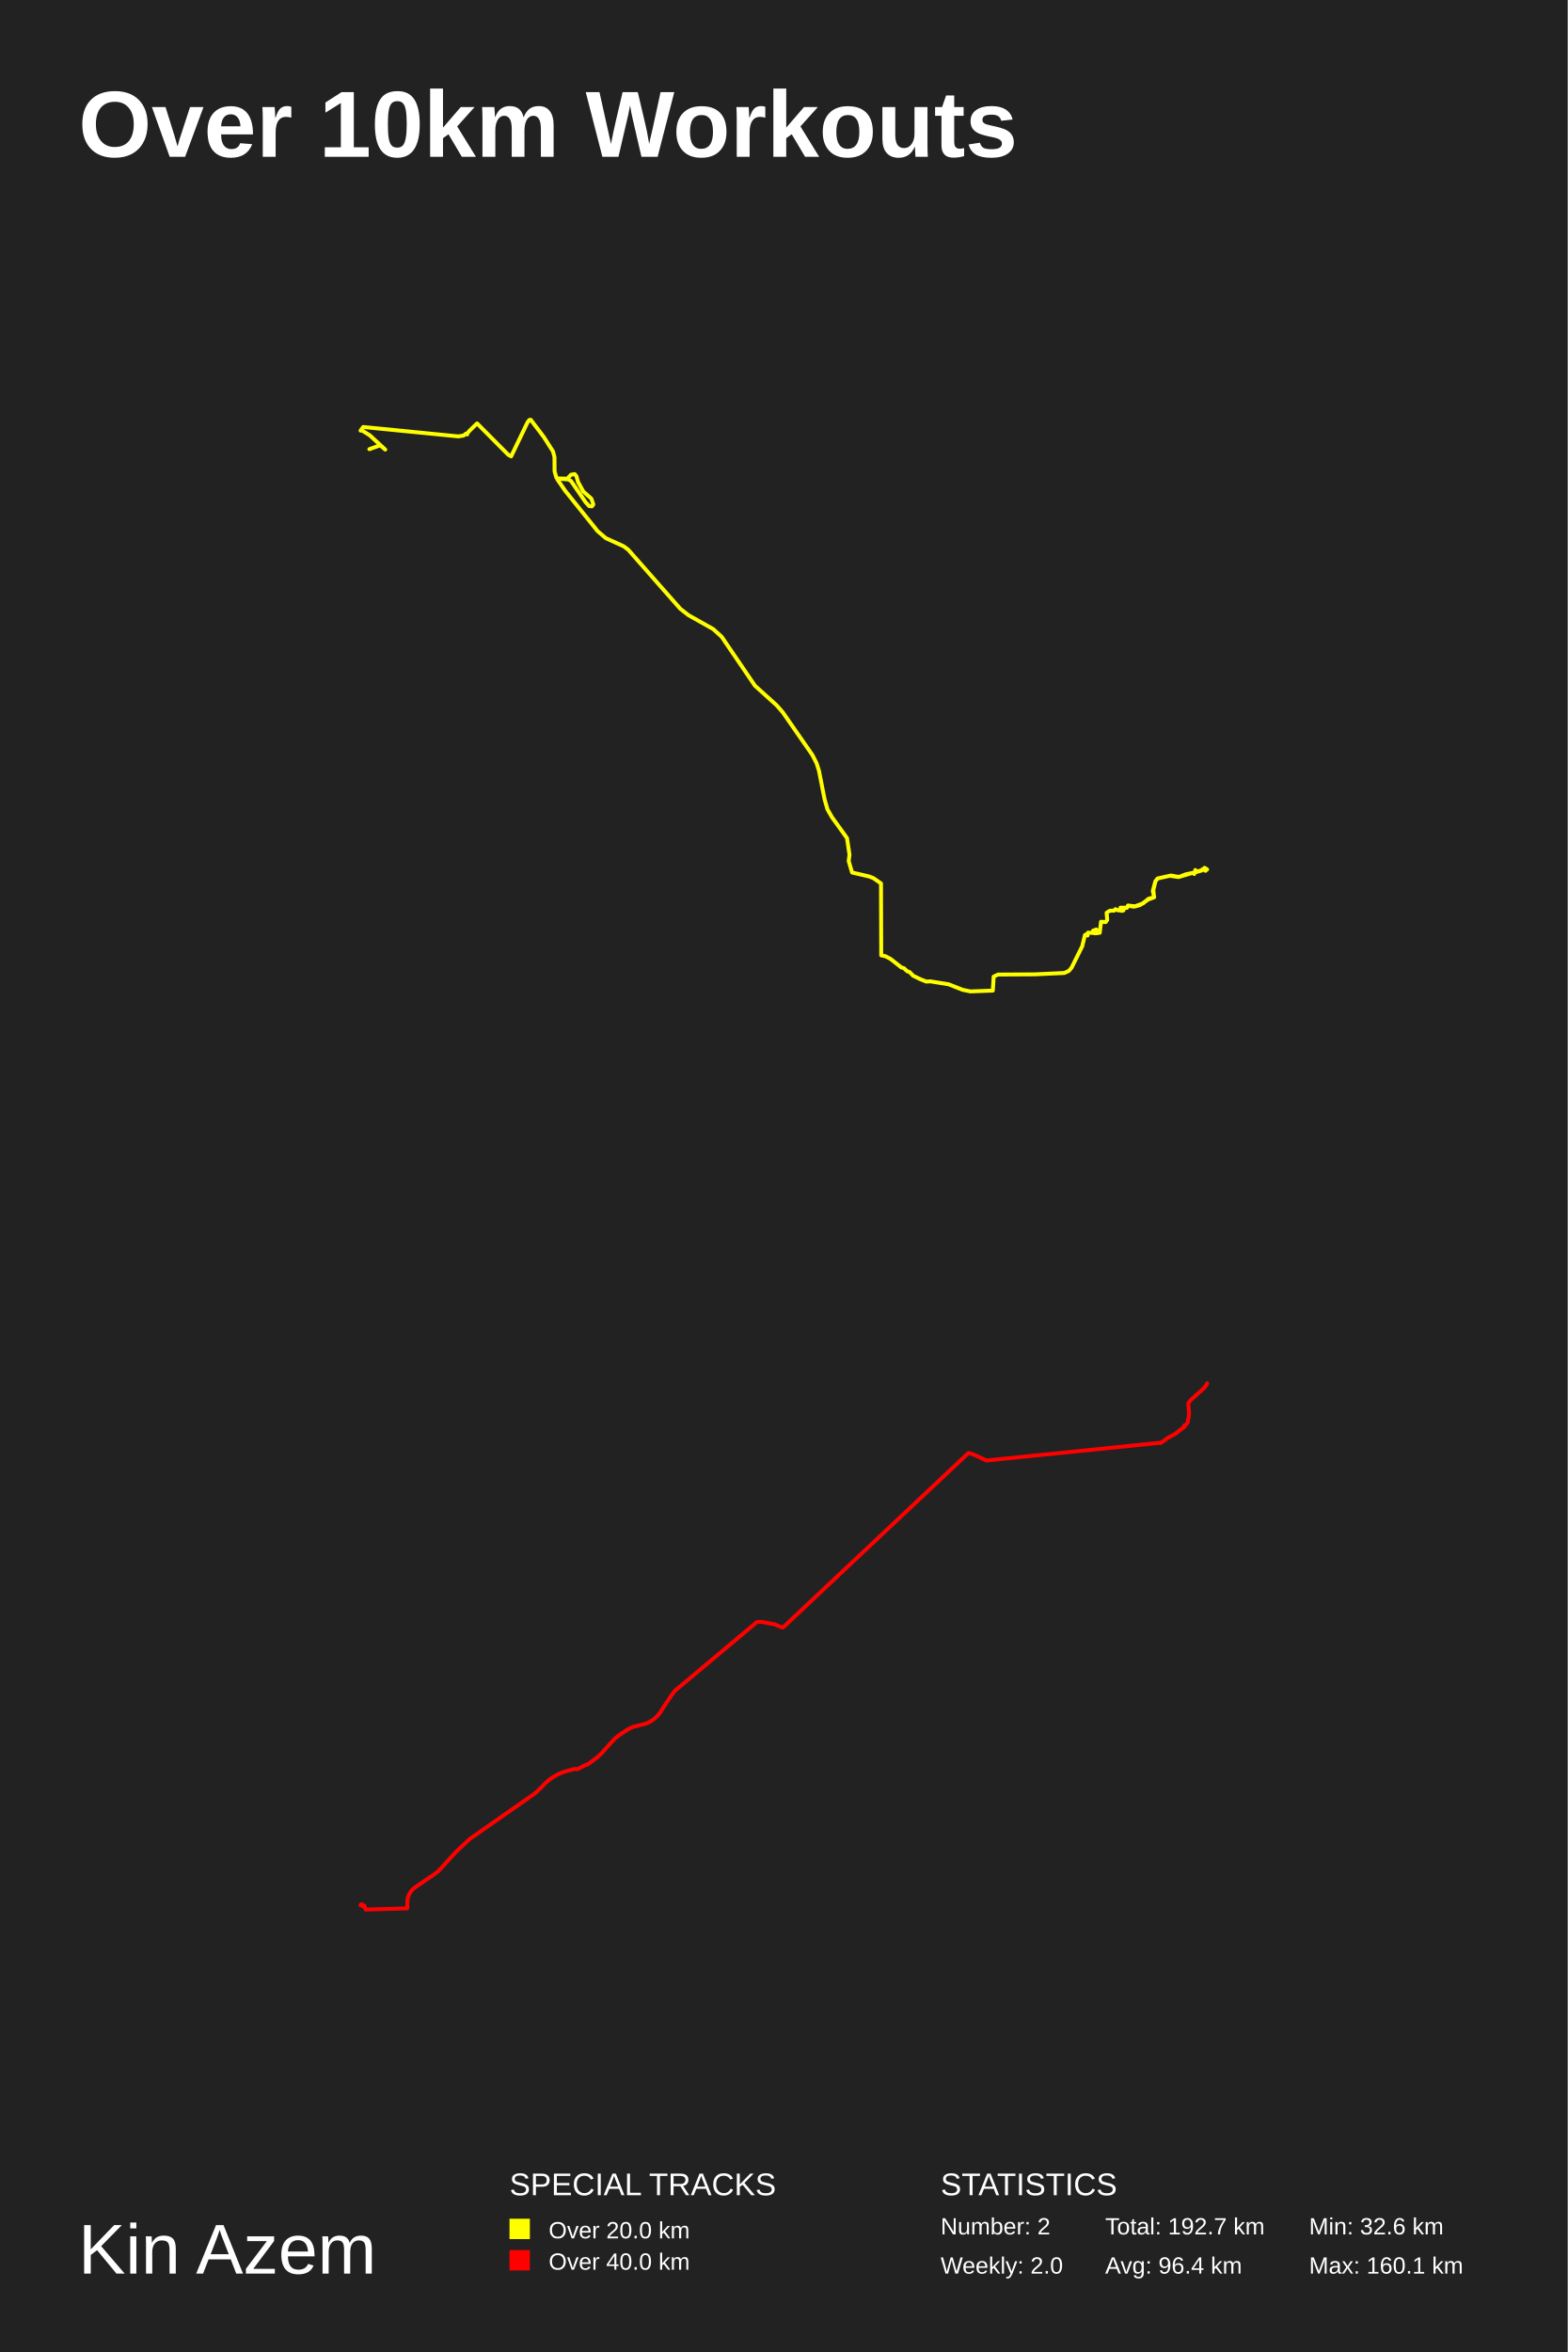
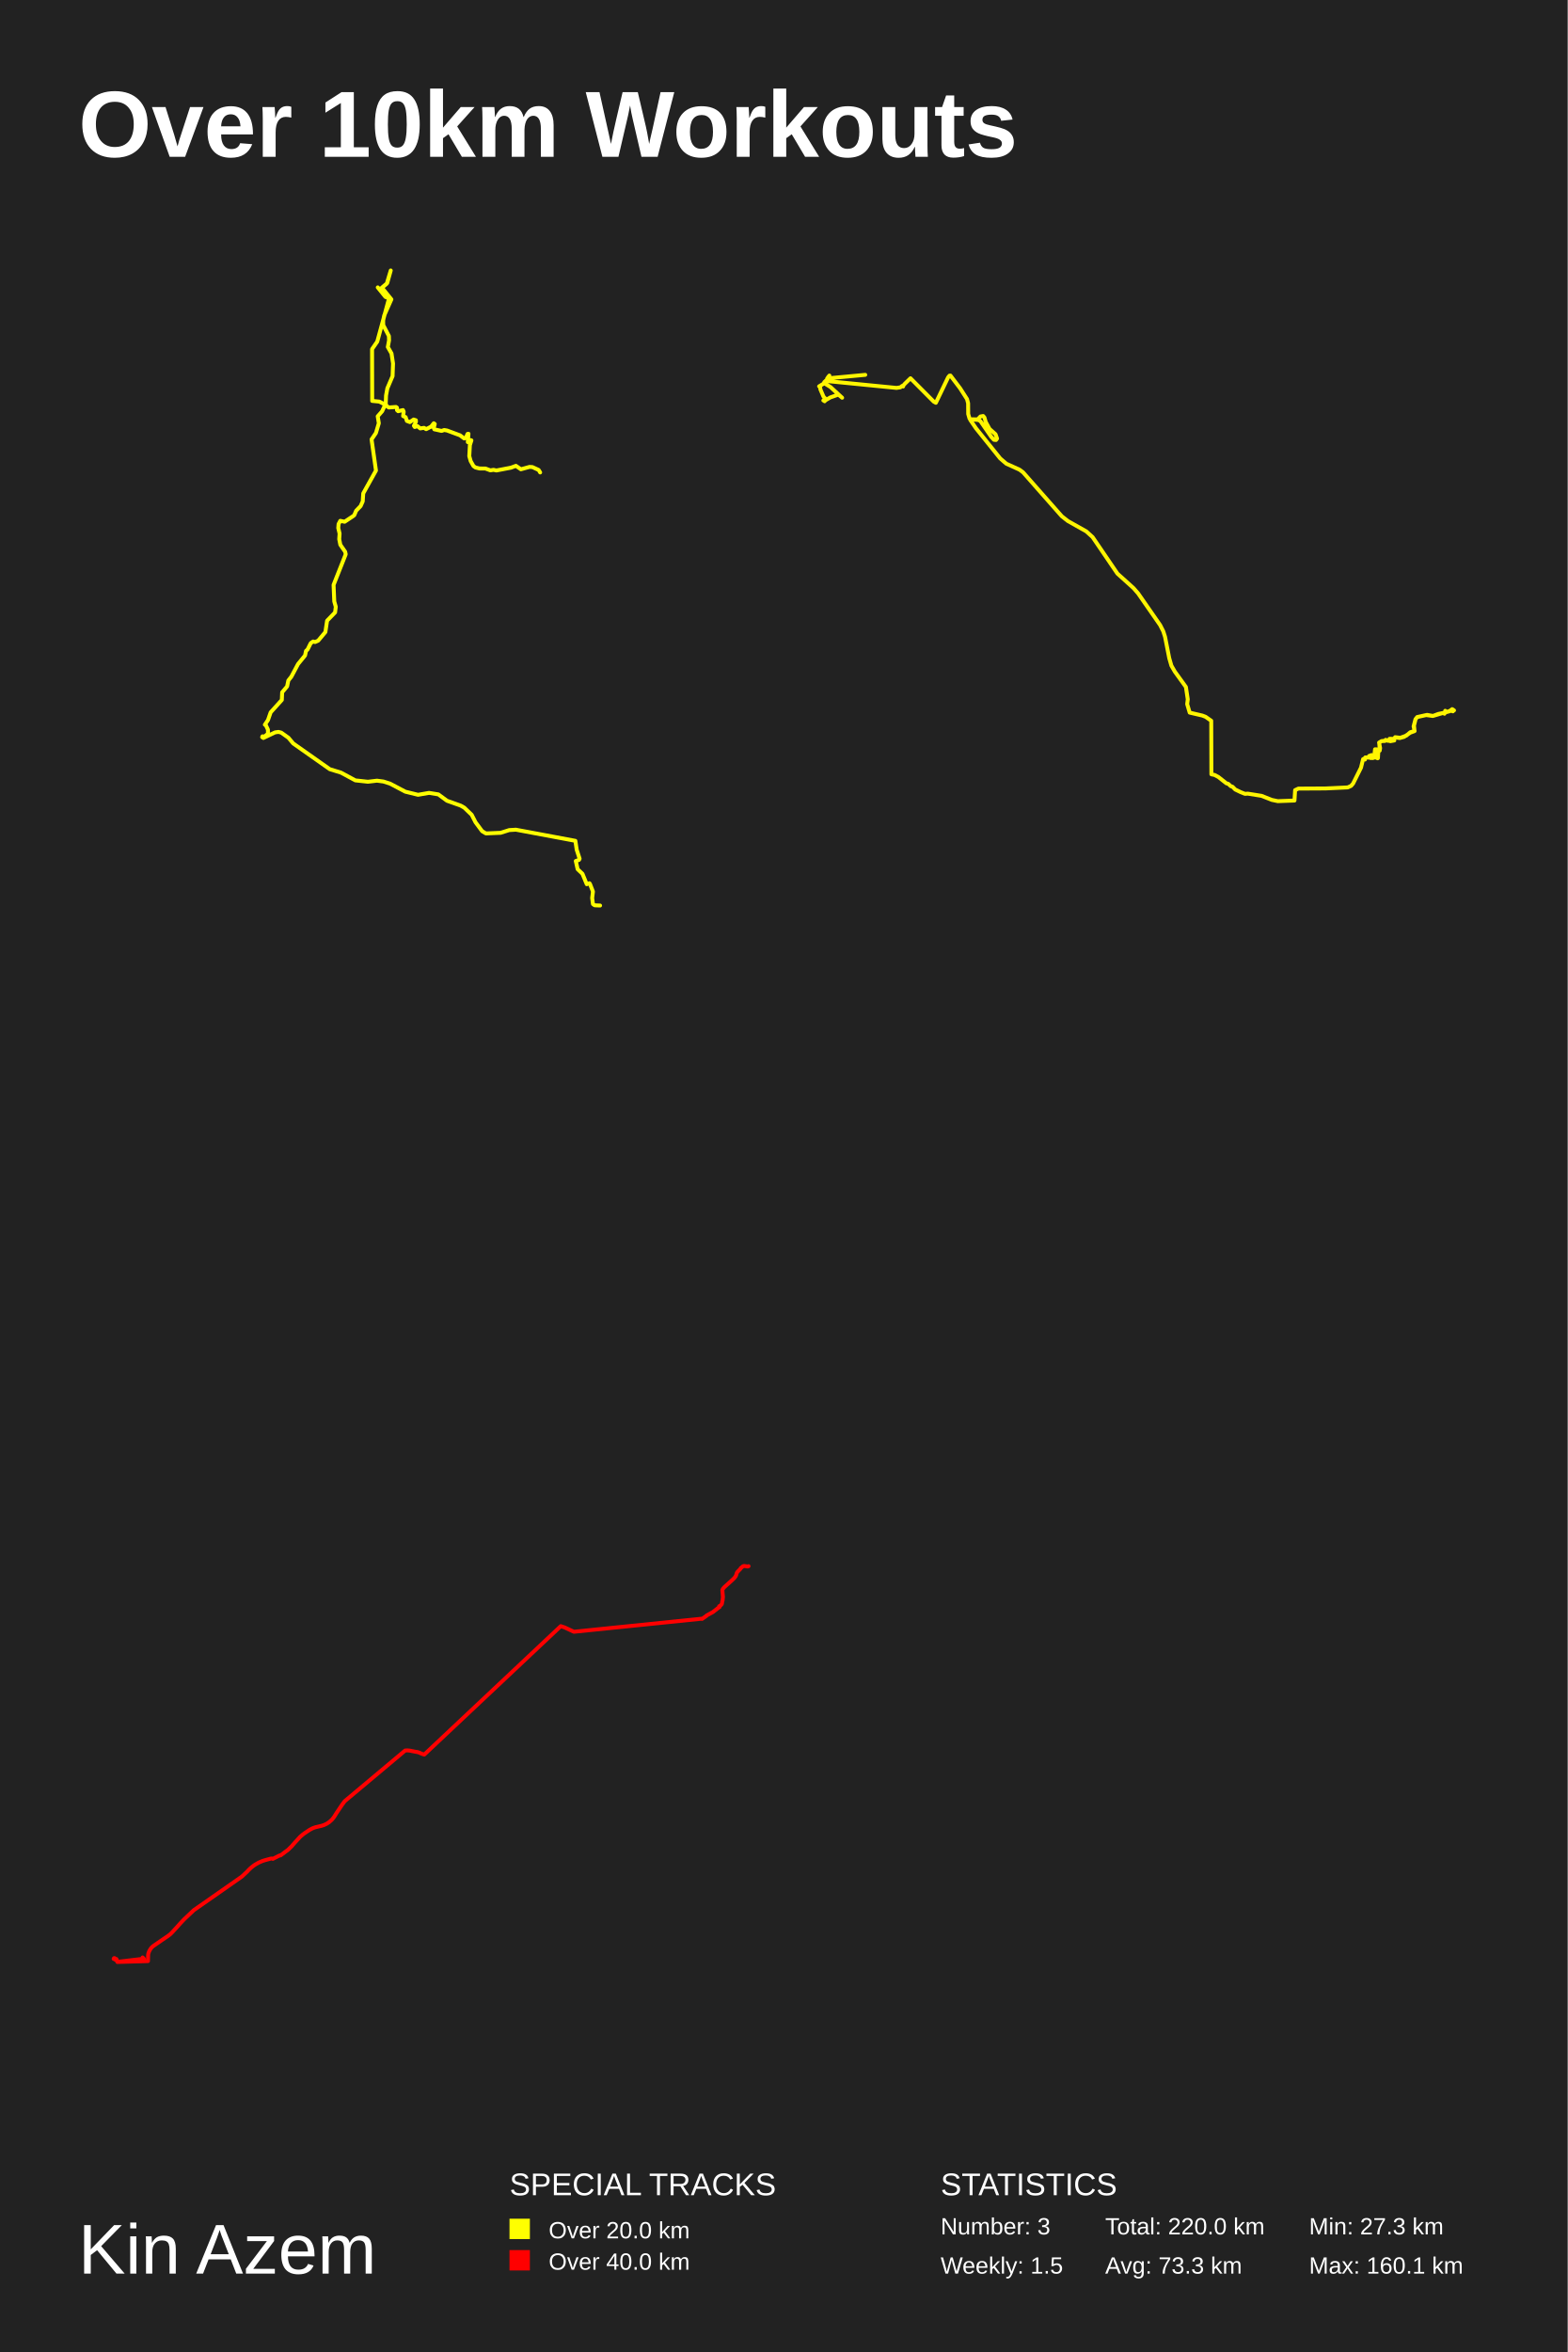
<svg xmlns="http://www.w3.org/2000/svg" baseProfile="full" height="300mm" version="1.1" viewBox="0,0,200,300" width="200mm">
  <defs />
  <rect fill="#222222" height="300" width="200" x="0" y="0" />
  <text fill="#FFFFFF" style="font-size:12px; font-family:Arial; font-weight:bold;" x="10" y="20">Over 10km Workouts</text>
  <text fill="#FFFFFF" style="font-size:9px; font-family:Arial" x="10" y="290">Kin Azem</text>
  <text fill="#FFFFFF" style="font-size:4px; font-family:Arial" x="65" y="280">SPECIAL TRACKS</text>
  <rect fill="yellow" height="2.6" width="2.6" x="65" y="283" />
  <text fill="#FFFFFF" style="font-size:3px; font-family:Arial" x="70" y="285.5">Over 20.0 km</text>
  <rect fill="red" height="2.6" width="2.6" x="65" y="287" />
  <text fill="#FFFFFF" style="font-size:3px; font-family:Arial" x="70" y="289.5">Over 40.0 km</text>
  <text fill="#FFFFFF" style="font-size:4px; font-family:Arial" x="120" y="280">STATISTICS</text>
-   <text fill="#FFFFFF" style="font-size:3px; font-family:Arial" x="120" y="285">Number: 2</text>
-   <text fill="#FFFFFF" style="font-size:3px; font-family:Arial" x="120" y="290">Weekly: 2.0</text>
-   <text fill="#FFFFFF" style="font-size:3px; font-family:Arial" x="141" y="285">Total: 192.7 km</text>
-   <text fill="#FFFFFF" style="font-size:3px; font-family:Arial" x="141" y="290">Avg: 96.4 km</text>
-   <text fill="#FFFFFF" style="font-size:3px; font-family:Arial" x="167" y="285">Min: 32.6 km</text>
+   <text fill="#FFFFFF" style="font-size:3px; font-family:Arial" x="120" y="285">Number: 3</text>
+   <text fill="#FFFFFF" style="font-size:3px; font-family:Arial" x="120" y="290">Weekly: 1.5</text>
+   <text fill="#FFFFFF" style="font-size:3px; font-family:Arial" x="141" y="285">Total: 220.0 km</text>
+   <text fill="#FFFFFF" style="font-size:3px; font-family:Arial" x="141" y="290">Avg: 73.3 km</text>
+   <text fill="#FFFFFF" style="font-size:3px; font-family:Arial" x="167" y="285">Min: 27.3 km</text>
  <text fill="#FFFFFF" style="font-size:3px; font-family:Arial" x="167" y="290">Max: 160.1 km</text>
-   <polyline fill="none" opacity="1" points="143.083,116.187 143.338,116.117 143.017,115.776 143.754,115.785 143.907,115.496 144.789,115.601 145.832,115.225 146.51,114.648 147.247,114.438 147.072,113.65 147.393,112.417 147.684,112.049 149.391,111.673 150.39,111.857 151.302,111.516 152.359,111.297 152.498,111.218 152.49,110.973 152.607,111.192 153.344,110.991 153.46,110.851 153.65,110.859 153.723,111.043 153.803,110.781 153.803,111.069 153.781,110.746 153.774,110.851 153.891,110.824 153.781,110.886 153.774,110.781 154.0,110.903 153.861,110.964 153.92,110.877 153.803,110.798 153.84,110.894 153.745,110.868 153.869,110.956 153.854,110.807 153.723,110.833 153.745,110.973 153.861,110.991 153.752,110.991 153.672,110.693 153.84,110.886 153.716,111.017 153.657,110.754 153.774,110.886 153.387,110.894 153.285,111.043 152.396,111.288 152.359,111.481 152.221,111.314 150.361,111.866 149.223,111.708 147.721,112.041 147.422,112.373 147.137,113.519 147.232,114.455 146.518,114.717 145.438,115.444 144.694,115.645 143.885,115.531 143.768,115.802 142.944,115.776 143.01,115.96 142.929,116.082 142.718,116.135 142.295,115.968 142.171,116.143 141.58,116.17 141.179,116.423 141.252,117.342 141.062,117.613 140.464,117.569 140.304,118.978 139.648,119.039 139.582,118.873 139.866,118.925 139.422,119.004 139.582,118.873 139.436,118.715 139.866,118.558 139.64,119.013 139.961,119.03 138.802,118.96 138.743,119.328 138.561,119.179 138.583,119.275 138.415,119.258 138.058,120.718 136.701,123.439 136.359,123.841 135.782,124.104 131.997,124.279 127.33,124.305 126.768,124.567 126.659,126.352 123.808,126.457 122.794,126.247 121.022,125.547 118.666,125.171 118.185,125.206 117.47,124.926 116.507,124.462 116.048,123.99 115.742,123.885 115.304,123.483 114.998,123.404 113.612,122.31 112.963,121.969 112.423,121.856 112.394,112.679 111.424,112.006 110.885,111.796 108.704,111.288 108.274,109.827 108.376,109.014 108.055,106.896 106.159,104.263 105.568,103.239 105.196,101.944 104.481,98.304 104.175,97.35 103.643,96.3 99.858,90.849 99.077,89.956 96.321,87.471 92.069,81.222 90.99,80.242 87.832,78.465 86.782,77.643 80.145,70.115 79.547,69.669 77.286,68.645 76.236,67.743 72.087,62.578 71.109,61.151 71.219,61.029 72.371,61.055 72.845,60.556 73.312,60.468 73.531,60.722 73.749,61.484 74.413,62.692 75.434,63.594 75.697,64.338 75.514,64.583 75.164,64.548 74.719,64.066 72.838,61.335 72.48,61.151 71.241,61.055 70.978,60.915 70.752,60.127 70.737,58.289 70.548,57.571 69.359,55.715 67.711,53.543 67.543,53.561 67.31,53.85 65.209,58.21 64.845,58.008 60.863,54.007 59.915,54.927 59.536,55.365 59.601,55.417 59.441,55.312 59.142,55.557 58.471,55.662 46.335,54.463 46.0,54.927 46.102,54.857 47.16,55.513 49.151,57.343 48.509,56.8 47.123,57.291" stroke="#ffff00" stroke-dasharray="none" stroke-linecap="round" stroke-linejoin="round" stroke-width="0.5" />
-   <polyline fill="none" opacity="1" points="154.0,176.435 153.921,176.632 153.7,176.936 153.345,177.288 151.964,178.531 151.737,178.788 151.665,178.902 151.601,179.039 151.6,179.089 151.698,180.253 151.635,180.866 151.587,181.013 151.522,181.407 151.485,181.493 151.36,181.661 151.045,181.864 151.041,181.89 151.088,181.982 151.1,181.953 151.1,181.967 151.128,181.961 151.116,182.003 151.101,181.999 151.08,182.031 151.07,182.019 151.064,182.035 151.031,182.04 151.038,182.063 151.035,182.05 151.023,182.073 151.029,182.057 151.015,182.073 151.007,182.051 149.952,182.877 148.856,183.474 148.843,183.523 148.074,184.062 148.024,184.019 148.041,184.032 148.034,184.022 125.842,186.289 124.247,185.545 123.563,185.319 99.882,207.595 99.376,207.423 99.026,207.256 98.778,207.182 98.776,207.167 98.3,207.091 97.315,206.894 96.938,206.866 96.568,206.888 86.084,215.675 85.602,216.331 84.65,217.75 84.32,218.281 84.116,218.577 83.824,218.92 83.422,219.277 82.98,219.576 82.503,219.806 82.084,219.94 81.038,220.191 80.782,220.27 80.451,220.402 79.98,220.656 79.096,221.248 78.815,221.458 78.346,221.86 77.431,222.863 76.853,223.52 76.27,224.092 74.957,225.075 74.864,225.064 74.765,225.119 74.69,225.134 73.611,225.682 73.518,225.633 73.422,225.615 73.244,225.64 72.214,225.921 71.792,226.057 71.146,226.335 70.535,226.684 70.174,226.939 69.768,227.271 69.39,227.634 69.217,227.834 68.259,228.74 59.91,234.575 58.304,236.085 57.594,236.831 56.956,237.545 56.097,238.479 55.813,238.756 55.385,239.083 54.135,239.928 52.913,240.772 52.756,240.895 52.553,241.092 52.4,241.295 52.234,241.566 52.115,241.817 52.016,242.111 51.983,242.337 51.954,243.411 46.643,243.565 46.678,243.529 46.548,243.282 46.479,243.059 46.333,243.179 46.271,243.129 46.171,242.989 46.126,242.955 46.132,242.975 46.176,242.997 46.159,242.997 46.126,242.953 46.179,242.936 46.162,242.949 46.136,242.955 46.171,242.93 46.039,242.992 46.099,242.998 46.111,242.985 46.104,243.015 46.052,242.98 46.071,242.983 46.108,242.953 46.094,242.938 46.133,242.931 46.104,242.953 46.086,242.948 46.119,242.943 46.116,242.928 46.134,242.937 46.093,242.93 46.112,242.893 46.131,242.909 46.113,242.926 46.128,242.961 46.13,242.926 46.136,242.941 46.143,242.93 46.132,242.916 46.176,242.899 46.187,242.92 46.067,242.952 46.068,242.933 46.069,242.97 46.047,243.002 46.056,243.019 46.049,243.008 46.029,243.032 46.023,243.02 46.056,243.008 46.011,243.019 46.01,243.036 46.0,243.02 46.021,243.016 46.02,243.039 46.012,243.022 46.099,242.935 46.084,242.933 46.052,242.996 46.026,243.005 46.033,242.985 46.026,242.999 46.014,242.983 46.114,242.932 46.107,242.946 46.108,242.932 46.094,242.938 46.065,242.904 46.093,242.997 46.123,243.018 46.11,243.026" stroke="red" stroke-dasharray="none" stroke-linecap="round" stroke-linejoin="round" stroke-width="0.5" />
+   <polyline fill="none" opacity="1" points="68.911,60.261 68.723,59.944 67.919,59.576 67.556,59.554 66.453,59.857 65.819,59.417 65.174,59.655 63.331,60.009 62.962,59.929 62.557,59.994 61.935,59.763 61.172,59.756 60.656,59.626 60.404,59.446 60.046,58.81 59.87,58.182 59.946,56.775 60.14,56.168 60.022,56.132 59.799,56.435 59.682,56.392 59.764,55.324 59.647,55.345 59.436,55.851 59.218,55.923 58.69,55.526 57.036,54.912 56.672,54.847 56.332,54.963 55.411,54.761 55.334,54.566 55.464,54.082 55.34,53.988 54.994,54.421 54.366,54.739 54.096,54.573 53.609,54.645 53.246,54.349 52.911,54.465 52.806,54.306 53.064,53.808 53.058,53.606 52.77,53.512 52.289,53.837 51.908,53.692 51.75,53.209 51.427,53.071 51.503,52.515 51.409,52.306 50.793,52.45 50.647,52.313 50.647,52.003 50.523,51.909 49.608,51.974 49.315,51.779 49.209,51.519 49.25,50.443 49.42,49.526 50.083,47.974 50.142,46.364 49.948,45.086 49.479,44.263 49.632,43.411 49.614,42.862 48.892,41.469 48.881,40.884 49.016,40.234 49.931,38.183 48.722,36.688 49.397,36.118 49.849,34.5 49.344,36.183 48.499,36.898 48.394,36.811 48.57,37.114 48.194,36.659 49.18,37.88 49.661,38.053 49.831,38.226 49.69,38.255 49.831,38.226 48.54,37.042 49.197,37.872 49.696,38.046 49.778,37.988 49.679,37.887 48.13,43.57 47.467,44.53 47.484,51.137 48.388,51.223 49.145,51.606 48.752,52.458 48.188,53.1 48.329,53.988 47.959,55.23 47.402,56.046 47.965,60.016 46.34,62.932 46.276,63.95 46.006,64.549 45.437,65.141 45.196,65.711 45.043,65.834 43.97,66.548 43.412,66.433 43.195,66.837 43.154,67.35 43.324,68.064 43.277,68.771 43.418,69.486 44.034,70.374 44.105,70.698 42.556,74.603 42.644,76.717 42.837,77.396 42.749,78.11 41.729,79.171 41.511,80.621 40.59,81.718 40.197,81.891 39.945,81.826 39.646,82.028 39.235,82.851 39.041,83.024 38.918,83.601 38.026,84.698 37.17,86.307 36.783,86.798 36.63,87.548 35.996,88.306 35.955,89.28 34.53,90.86 34.189,91.841 33.79,92.44 33.902,92.469 34.183,93.068 34.183,93.587 33.738,93.948 33.485,93.919 33.444,94.027 33.603,94.128 35.099,93.414 35.533,93.356 35.885,93.45 36.794,94.099 37.416,94.835 42.069,98.11 43.5,98.55 45.337,99.538 46.933,99.712 48.094,99.575 48.916,99.683 49.755,99.95 51.714,100.981 53.334,101.378 54.73,101.133 55.927,101.327 57.024,102.135 58.767,102.756 59.224,103.015 60.175,103.924 60.668,104.884 61.507,106.016 61.994,106.304 63.871,106.225 64.962,105.879 65.813,105.828 73.405,107.249 73.575,108.389 73.945,109.528 73.869,109.68 73.458,109.824 73.693,110.87 74.309,111.454 74.854,112.781 75.201,112.659 75.271,112.76 75.646,113.719 75.547,114.541 75.646,115.312 75.858,115.471 76.556,115.5" stroke="#ffff00" stroke-dasharray="none" stroke-linecap="round" stroke-linejoin="round" stroke-width="0.5" />
+   <polyline fill="none" opacity="1" points="174.852,96.64 174.918,96.568 174.896,96.698 174.901,96.601 174.809,96.607 174.88,96.496 174.847,96.62 174.809,96.503 174.89,96.601 174.836,96.64 175.113,96.627 175.113,96.535 175.124,96.698 175.308,96.62 175.781,96.646 175.748,96.724 175.683,96.685 175.786,96.705 175.808,96.548 175.651,96.653 175.792,96.601 175.851,95.813 176.02,95.741 176.069,95.428 175.938,94.718 176.264,94.523 176.709,94.484 176.775,94.367 177.122,94.497 177.567,94.347 177.643,94.406 177.6,94.471 177.627,94.406 177.703,94.484 177.556,94.497 177.882,94.445 177.372,94.542 177.562,94.49 177.323,94.236 177.871,94.243 177.985,94.028 178.642,94.106 179.419,93.826 179.924,93.396 180.472,93.24 180.342,92.654 180.581,91.735 180.798,91.462 182.068,91.182 182.812,91.318 183.491,91.064 184.278,90.902 184.381,90.843 184.376,90.661 184.463,90.823 185.011,90.674 185.098,90.569 185.239,90.576 185.294,90.713 185.353,90.517 185.353,90.732 185.337,90.491 185.332,90.569 185.419,90.55 185.337,90.595 185.332,90.517 185.5,90.608 185.397,90.654 185.44,90.589 185.353,90.53 185.381,90.602 185.31,90.582 185.402,90.648 185.391,90.537 185.294,90.556 185.31,90.661 185.397,90.674 185.315,90.674 185.256,90.452 185.381,90.595 185.288,90.693 185.245,90.498 185.332,90.595 185.044,90.602 184.968,90.713 184.305,90.895 184.278,91.038 184.175,90.915 182.791,91.325 181.944,91.208 180.825,91.455 180.602,91.703 180.391,92.556 180.461,93.253 179.929,93.448 179.126,93.989 178.572,94.139 177.969,94.054 177.882,94.256 177.269,94.236 177.317,94.373 177.258,94.464 177.1,94.503 176.785,94.38 176.693,94.51 176.253,94.529 175.955,94.718 176.009,95.402 175.868,95.604 175.423,95.572 175.303,96.62 174.814,96.666 174.766,96.542 174.977,96.581 174.646,96.64 174.766,96.542 174.657,96.425 174.977,96.307 174.809,96.646 175.048,96.659 174.185,96.607 174.141,96.881 174.005,96.77 174.022,96.842 173.897,96.829 173.631,97.916 172.621,99.942 172.366,100.241 171.937,100.436 169.119,100.567 165.644,100.586 165.226,100.782 165.144,102.11 163.021,102.188 162.266,102.032 160.947,101.511 159.193,101.231 158.835,101.257 158.303,101.049 157.586,100.703 157.244,100.352 157.016,100.274 156.69,99.974 156.462,99.915 155.43,99.101 154.947,98.847 154.545,98.763 154.524,91.931 153.802,91.429 153.4,91.273 151.776,90.895 151.456,89.807 151.532,89.202 151.293,87.625 149.881,85.665 149.441,84.902 149.165,83.938 148.632,81.228 148.404,80.518 148.008,79.736 145.19,75.678 144.609,75.013 142.557,73.163 139.391,68.51 138.588,67.781 136.236,66.458 135.455,65.845 130.514,60.241 130.068,59.909 128.385,59.146 127.603,58.475 124.514,54.63 123.786,53.567 123.868,53.476 124.726,53.496 125.078,53.124 125.426,53.059 125.589,53.248 125.752,53.815 126.246,54.714 127.006,55.386 127.202,55.94 127.066,56.122 126.805,56.096 126.474,55.738 125.073,53.704 124.807,53.567 123.884,53.496 123.688,53.391 123.52,52.805 123.509,51.436 123.368,50.901 122.483,49.52 121.256,47.903 121.131,47.916 120.957,48.131 119.394,51.377 119.122,51.227 116.158,48.248 115.452,48.933 115.169,49.259 115.218,49.298 115.099,49.22 114.876,49.402 114.377,49.48 105.342,48.587 105.092,48.933 105.168,48.881 105.955,49.37 107.437,50.732 106.96,50.328 105.928,50.693 105.157,51.143 105.206,51.182 105.233,51.116 105.038,51.077 105.32,51.019 105.369,50.921 105.059,50.589 104.663,49.663 104.63,49.383 104.5,49.278 105.114,48.907 105.146,48.75 105.727,48.209 105.803,47.903 105.629,48.118 105.619,48.34 105.526,48.268 105.586,48.196 105.646,48.255 110.386,47.812" stroke="#fff500" stroke-dasharray="none" stroke-linecap="round" stroke-linejoin="round" stroke-width="0.5" />
+   <polyline fill="none" opacity="1" points="95.5,199.769 95.428,199.798 95.353,199.806 94.987,199.747 94.855,199.755 94.763,199.798 94.582,199.957 94.507,200.005 94.47,200.098 94.059,200.524 93.989,200.659 93.923,200.886 93.864,201.031 93.702,201.254 93.441,201.513 92.425,202.428 92.259,202.616 92.206,202.7 92.158,202.802 92.158,202.838 92.229,203.694 92.183,204.144 92.148,204.253 92.1,204.542 92.073,204.605 91.981,204.729 91.75,204.879 91.747,204.898 91.781,204.966 91.79,204.944 91.79,204.955 91.81,204.95 91.802,204.981 91.791,204.978 91.775,205.002 91.768,204.993 91.763,205.004 91.739,205.008 91.744,205.025 91.742,205.015 91.733,205.032 91.738,205.021 91.727,205.032 91.721,205.016 90.946,205.623 90.139,206.063 90.13,206.099 89.565,206.495 89.528,206.463 89.54,206.473 89.535,206.466 73.216,208.133 72.043,207.585 71.54,207.419 54.124,223.801 53.752,223.674 53.495,223.552 53.313,223.497 53.311,223.486 52.961,223.43 52.237,223.286 51.96,223.265 51.688,223.281 43.978,229.743 43.623,230.225 42.923,231.269 42.681,231.66 42.53,231.877 42.315,232.13 42.02,232.392 41.695,232.612 41.344,232.781 41.036,232.88 40.267,233.064 40.079,233.122 39.835,233.219 39.488,233.406 38.838,233.841 38.632,233.996 38.287,234.292 37.614,235.029 37.189,235.512 36.76,235.933 35.795,236.655 35.726,236.647 35.654,236.688 35.598,236.699 34.805,237.102 34.737,237.066 34.666,237.053 34.535,237.071 33.777,237.278 33.467,237.378 32.992,237.583 32.543,237.839 32.277,238.027 31.979,238.271 31.701,238.538 31.574,238.685 30.869,239.351 24.729,243.642 23.548,244.753 23.027,245.301 22.557,245.826 21.925,246.513 21.717,246.717 21.401,246.957 20.482,247.579 19.584,248.199 19.468,248.29 19.319,248.435 19.207,248.584 19.084,248.783 18.997,248.968 18.924,249.184 18.9,249.35 18.879,250.14 14.973,250.253 14.998,250.226 14.903,250.045 14.852,249.881 14.745,249.969 14.7,249.932 14.626,249.83 14.593,249.805 14.597,249.819 14.629,249.835 14.617,249.835 14.593,249.803 14.632,249.79 14.619,249.8 14.6,249.805 14.626,249.786 14.528,249.832 14.572,249.836 14.581,249.826 14.576,249.849 14.538,249.823 14.552,249.825 14.579,249.803 14.569,249.792 14.598,249.787 14.576,249.803 14.564,249.799 14.587,249.796 14.585,249.785 14.599,249.791 14.569,249.786 14.582,249.759 14.596,249.771 14.583,249.783 14.594,249.809 14.596,249.783 14.6,249.794 14.605,249.786 14.597,249.776 14.629,249.764 14.637,249.779 14.549,249.802 14.55,249.789 14.551,249.816 14.534,249.839 14.541,249.851 14.536,249.843 14.522,249.861 14.517,249.852 14.541,249.843 14.508,249.851 14.507,249.864 14.5,249.852 14.516,249.85 14.515,249.867 14.509,249.854 14.572,249.79 14.562,249.789 14.538,249.834 14.519,249.842 14.524,249.826 14.519,249.837 14.51,249.825 14.584,249.788 14.578,249.798 14.579,249.788 14.569,249.792 14.548,249.767 14.569,249.835 14.59,249.851 14.581,249.857 14.602,249.834 14.617,249.84 14.75,250 14.845,249.903 14.864,249.901 14.918,250.07 15.002,250.233 14.979,250.251 15.007,250.23 18.353,249.836 18.194,249.674" stroke="red" stroke-dasharray="none" stroke-linecap="round" stroke-linejoin="round" stroke-width="0.5" />
</svg>
